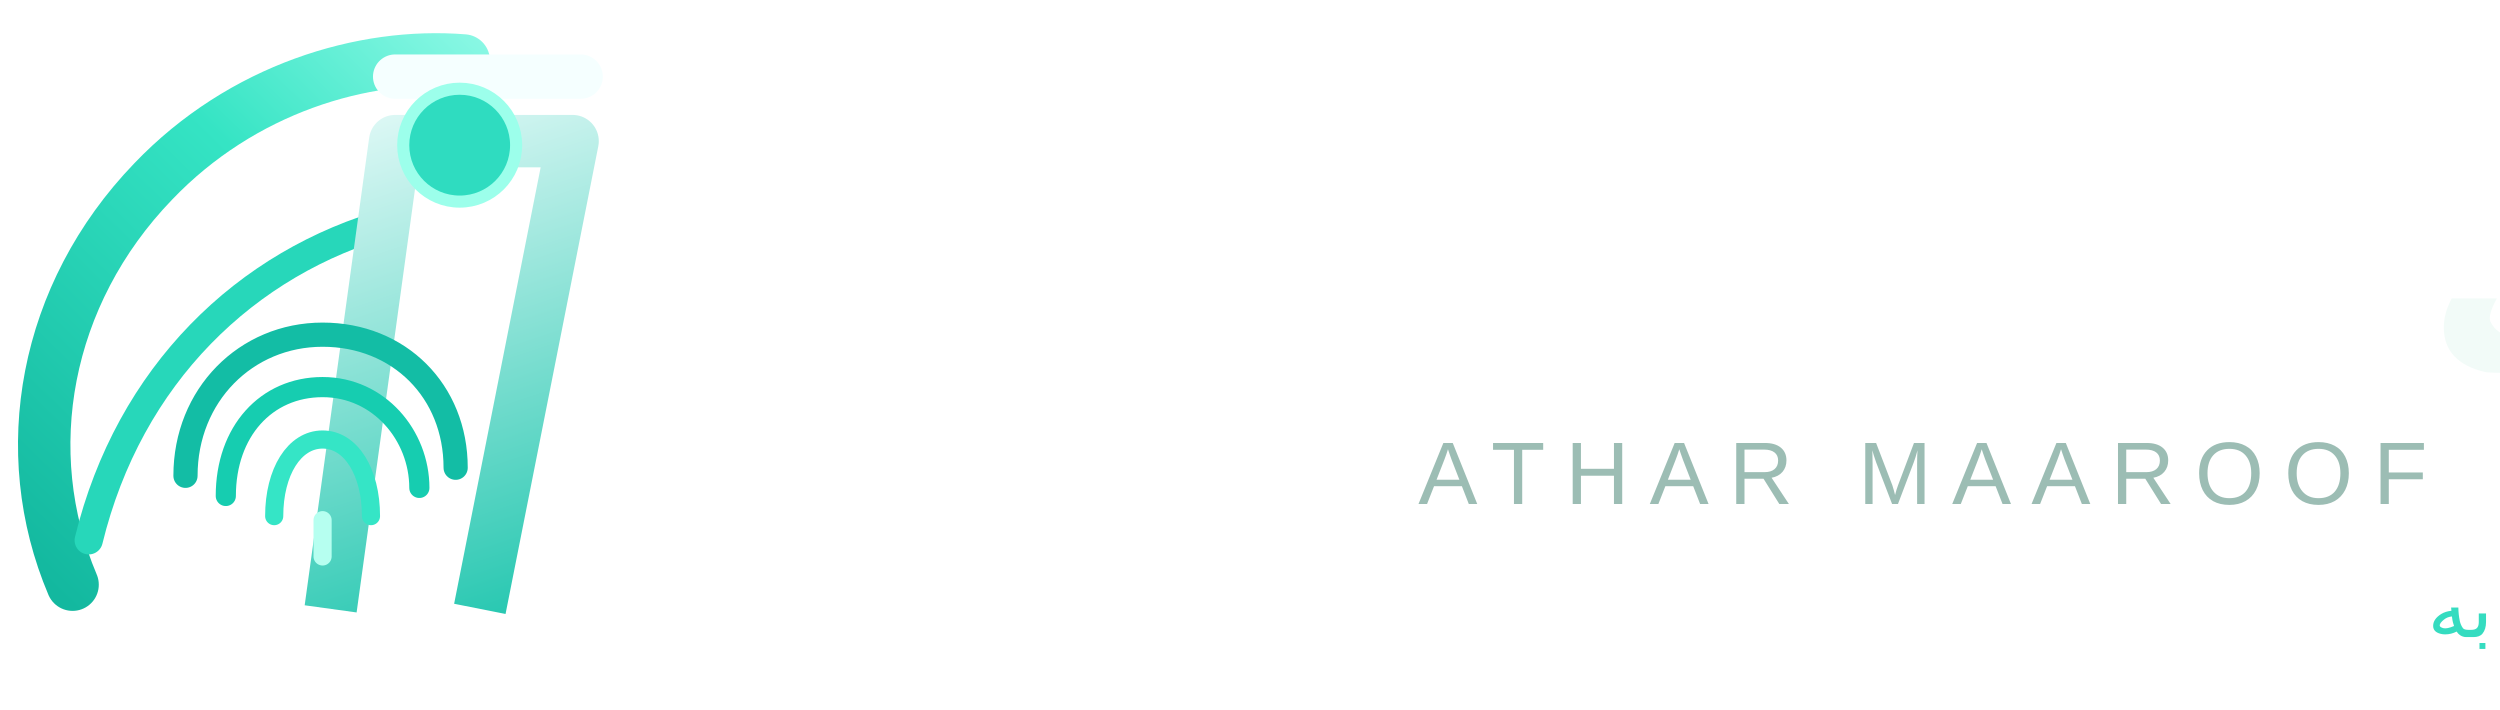
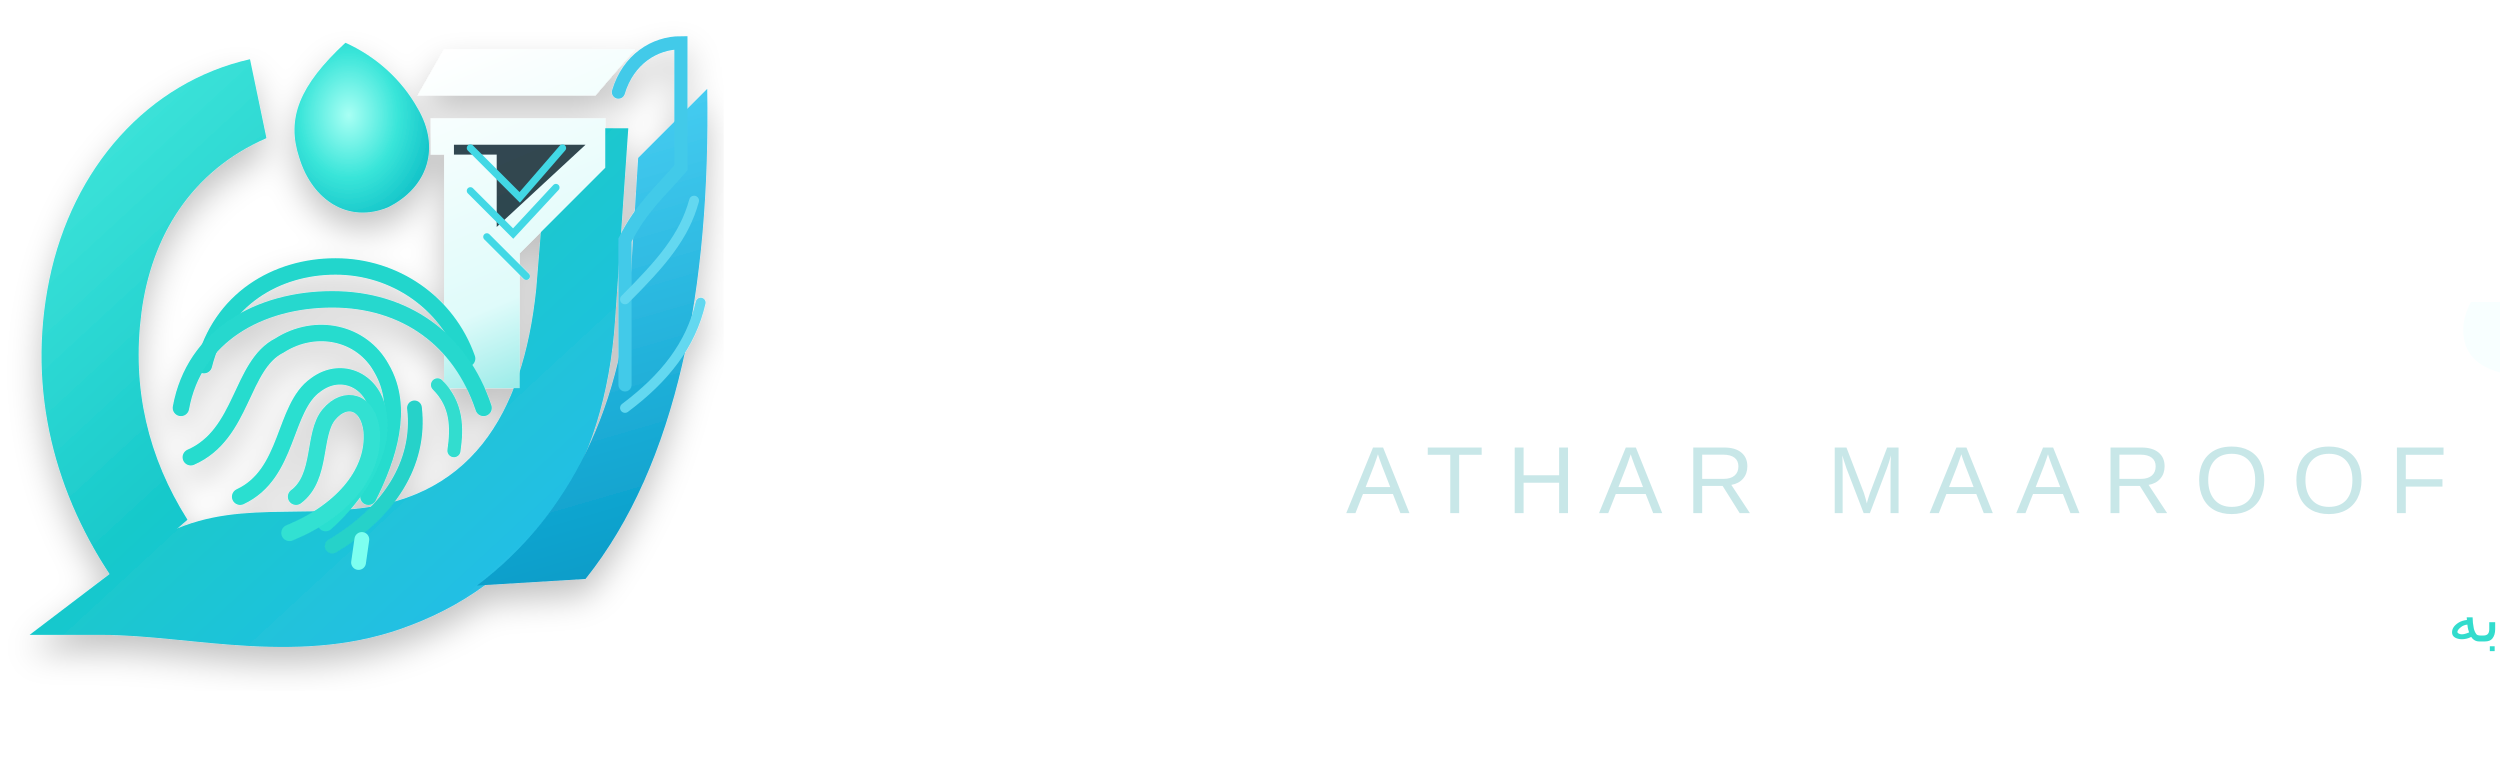
- <svg xmlns="http://www.w3.org/2000/svg" viewBox="0 0 620 176" fill="none" role="img" aria-labelledby="title desc">
+ <svg xmlns="http://www.w3.org/2000/svg" viewBox="0 0 760 230" fill="none" role="img" aria-labelledby="title desc">
  <defs>
-     <linearGradient id="sweep" x1="15" y1="148" x2="151" y2="8" gradientUnits="userSpaceOnUse">
-       <stop stop-color="#13B89F" />
-       <stop offset=".56" stop-color="#35E4C4" />
-       <stop offset="1" stop-color="#A9FFF0" />
+     <linearGradient id="brand-sweep" x1="20" y1="20" x2="172" y2="185" gradientUnits="userSpaceOnUse">
+       <stop stop-color="#45E9DC" />
+       <stop offset=".52" stop-color="#18C9CB" />
+       <stop offset="1" stop-color="#28BCEB" />
    </linearGradient>
-     <linearGradient id="stroke" x1="91" y1="9" x2="138" y2="151" gradientUnits="userSpaceOnUse">
-       <stop stop-color="#F8FFFF" />
-       <stop offset="1" stop-color="#25C7B0" />
+     <linearGradient id="brand-right" x1="153" y1="12" x2="199" y2="170" gradientUnits="userSpaceOnUse">
+       <stop stop-color="#54D7FA" />
+       <stop offset="1" stop-color="#079DC9" />
    </linearGradient>
+     <linearGradient id="brand-white" x1="129" y1="18" x2="183" y2="145" gradientUnits="userSpaceOnUse">
+       <stop stop-color="#FFFFFF" />
+       <stop offset=".56" stop-color="#DFFBFA" />
+       <stop offset="1" stop-color="#3ED6D0" />
+     </linearGradient>
+     <radialGradient id="brand-drop" cx="0" cy="0" r="1" gradientTransform="matrix(0 38 -30 0 106 35)" gradientUnits="userSpaceOnUse">
+       <stop stop-color="#A8FFF4" />
+       <stop offset=".5" stop-color="#39E5D9" />
+       <stop offset="1" stop-color="#08B9C4" />
+     </radialGradient>
+     <filter id="brand-shadow" x="0" y="0" width="220" height="210" filterUnits="userSpaceOnUse">
+       <feGaussianBlur in="SourceAlpha" stdDeviation="5" />
+       <feOffset dy="5" />
+       <feComponentTransfer>
+         <feFuncA type="linear" slope=".24" />
+       </feComponentTransfer>
+       <feMerge>
+         <feMergeNode />
+         <feMergeNode in="SourceGraphic" />
+       </feMerge>
+     </filter>
  </defs>
-   <path d="M18 145C4 112 11 73 38 45C60 22 90 13 115 15" stroke="url(#sweep)" stroke-width="13" stroke-linecap="round" />
-   <path d="M22 134C32 93 61 65 97 55" stroke="#27D7BA" stroke-width="7" stroke-linecap="round" />
-   <path d="M82 151L98 35L142 35L119 151" stroke="url(#stroke)" stroke-width="13" stroke-linejoin="round" />
-   <path d="M98 19H144" stroke="#F5FFFF" stroke-width="11" stroke-linecap="round" />
-   <circle cx="114" cy="36" r="14" fill="#2FDCC0" stroke="#9CFFEB" stroke-width="3" />
-   <path d="M46 118C46 98 61 83 80 83C99 83 113 97 113 116" stroke="#13BDA5" stroke-width="6" stroke-linecap="round" />
-   <path d="M56 123C56 107 66 96 80 96C94 96 104 108 104 121" stroke="#16CDB0" stroke-width="5" stroke-linecap="round" />
-   <path d="M68 128C68 117 73 109 80 109C87 109 92 117 92 128" stroke="#35E5C6" stroke-width="4.5" stroke-linecap="round" />
-   <path d="M80 129V138" stroke="#B6FFF0" stroke-width="4.5" stroke-linecap="round" />
-   <g font-family="Arial,Tahoma,sans-serif" text-anchor="end" direction="rtl">
-     <text x="602" y="91" fill="#F2FBF8" font-size="64" font-weight="700">أثر معروف</text>
-     <text x="602" y="125" fill="#9CBDB4" font-size="22" letter-spacing="5" direction="ltr">ATHAR MAAROOF</text>
-     <text x="602" y="158" fill="#35DCC0" font-size="20">لأن كل شيء له أثر... ونوصله لأصحابه</text>
+   <g filter="url(#brand-shadow)">
+     <path d="M76 18C45 25 22 51 15 85C8 119 17 151 35 177L57 158C45 139 40 118 43 95C46 72 58 52 81 42L76 18Z" fill="url(#brand-sweep)" />
+     <path d="M34 174C58 151 80 157 104 155C143 153 159 126 163 88L167 39L191 39L187 97C184 143 162 176 125 190C92 203 58 193 31 193L9 193L34 174Z" fill="url(#brand-sweep)" />
+     <path d="M145 178C173 157 190 123 192 80L194 48L215 27C216 87 206 141 178 176L145 178Z" fill="url(#brand-right)" />
+     <path d="M135 15H193L181 29H127L135 15Z" fill="url(#brand-white)" />
+     <path d="M131 36H184V51L158 77V118H135V47H131V36Z" fill="url(#brand-white)" />
+     <path d="M138 44H178L151 69V47H138V44Z" fill="#071F2B" fill-opacity=".82" />
+     <path d="M143 45L158 60L171 45M143 58L156 71L169 57M148 72L160 84" stroke="#42D8E5" stroke-width="2.2" stroke-linecap="round" />
+     <path d="M188 28C191 18 199 13 207 13V51C201 58 195 63 190 73V117" stroke="#43CAE9" stroke-width="4" stroke-linecap="round" />
+     <path d="M190 91C201 80 208 72 211 61M190 124C202 115 210 105 213 92" stroke="#64D8F0" stroke-width="3" stroke-linecap="round" />
+     <path d="M105 13C91 26 87 36 91 48C95 61 106 68 118 63C130 57 134 45 127 33C122 24 114 17 105 13Z" fill="url(#brand-drop)" />
+     <path d="M62 111C67 91 84 81 102 81C120 81 136 92 142 109" stroke="#22D6CC" stroke-width="5" stroke-linecap="round" />
+     <path d="M55 124C59 102 79 91 101 91C123 91 140 103 147 124" stroke="#25D8CE" stroke-width="5" stroke-linecap="round" />
+     <path d="M58 139C74 132 73 111 85 105C96 98 110 101 116 112C123 124 118 139 112 151" stroke="#28DCCE" stroke-width="5" stroke-linecap="round" />
+     <path d="M73 151C88 144 86 124 96 117C104 111 114 116 115 126C117 138 108 151 99 159" stroke="#2ADFD0" stroke-width="5" stroke-linecap="round" />
+     <path d="M88 162C105 155 114 143 113 131C112 122 105 120 100 126C95 132 98 145 90 151" stroke="#30E1D2" stroke-width="5" stroke-linecap="round" />
+     <path d="M101 166C118 156 128 141 126 124" stroke="#25D2C9" stroke-width="4.5" stroke-linecap="round" />
+     <path d="M133 117C139 123 139 130 138 137" stroke="#32DDCF" stroke-width="4" stroke-linecap="round" />
+     <path d="M110 164L109 171" stroke="#7DFFF0" stroke-width="4.5" stroke-linecap="round" />
+   </g>
+   <g transform="translate(0 6) scale(1.02)" />
+   <g font-family="Tahoma,Arial,sans-serif" direction="rtl" text-anchor="end">
+     <text x="744" y="112" fill="#F8FFFF" font-size="76" font-weight="800">أثر معروف</text>
+     <text x="744" y="156" fill="#C8E7E8" font-family="Arial,sans-serif" font-size="29" letter-spacing="7" direction="ltr">ATHAR MAAROOF</text>
+     <text x="744" y="195" fill="#32DCCD" font-size="20">لأن كل شيء له أثر... ونوصله لأصحابه</text>
  </g>
</svg>
